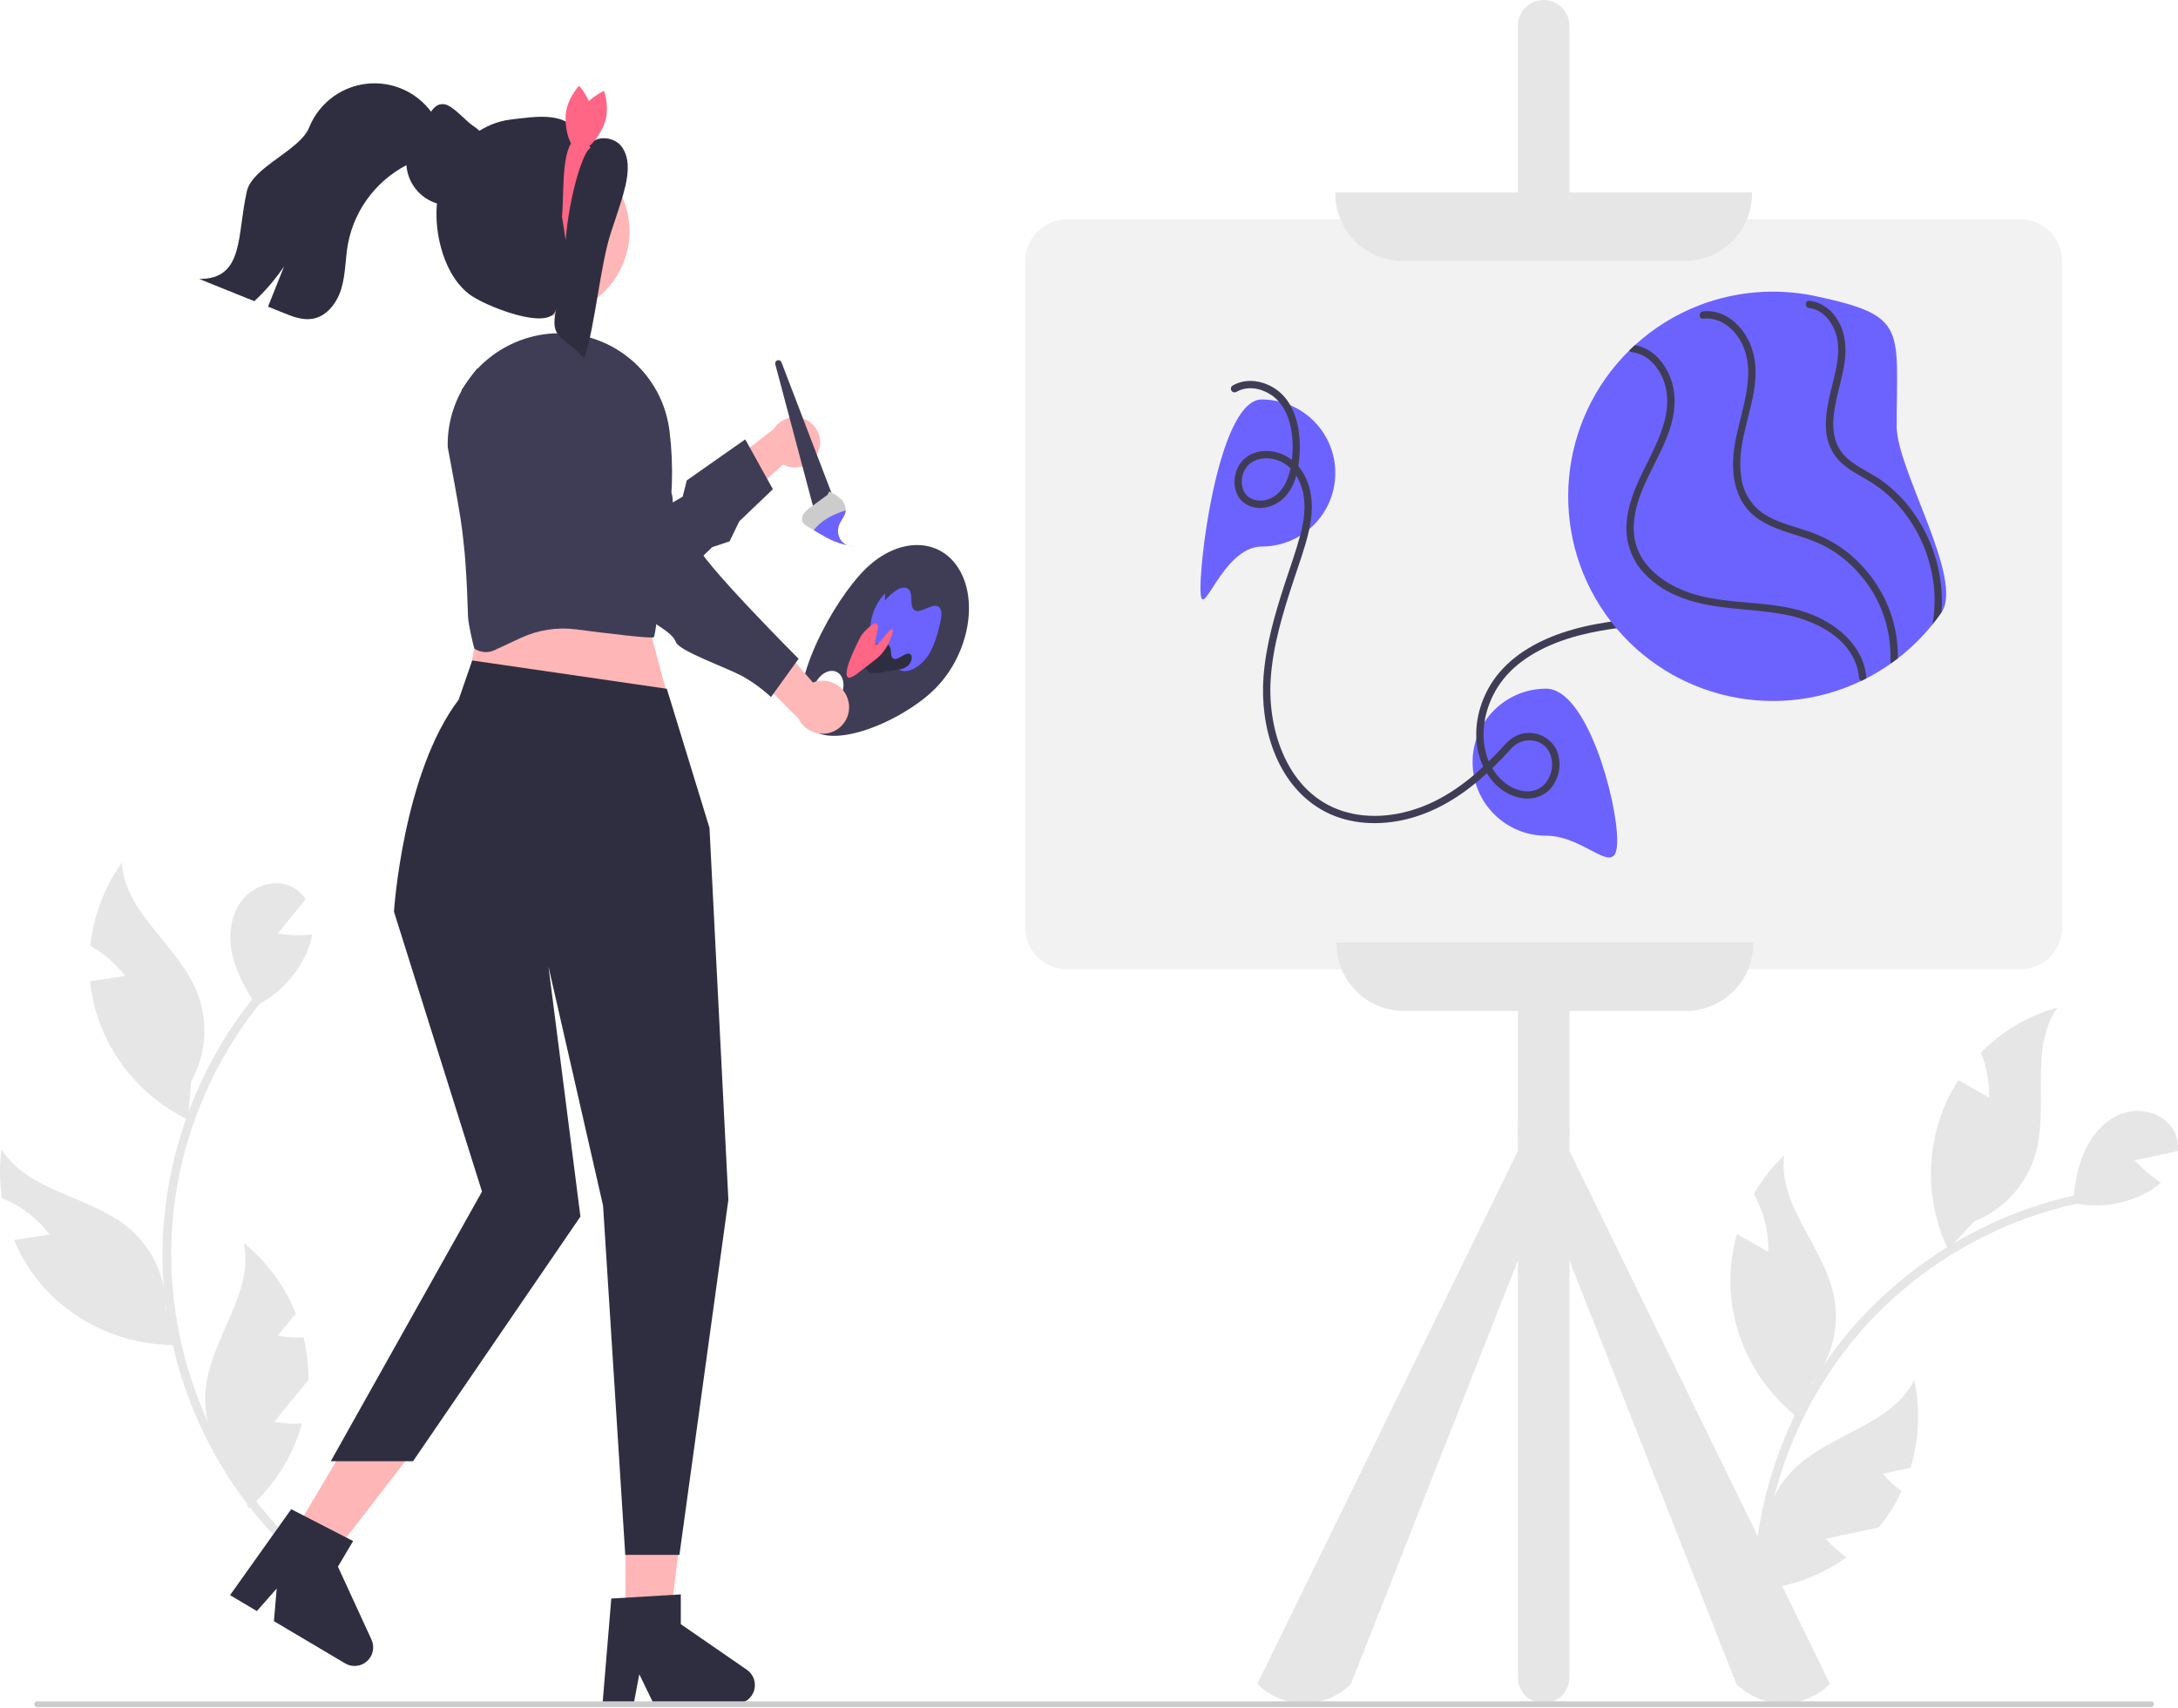
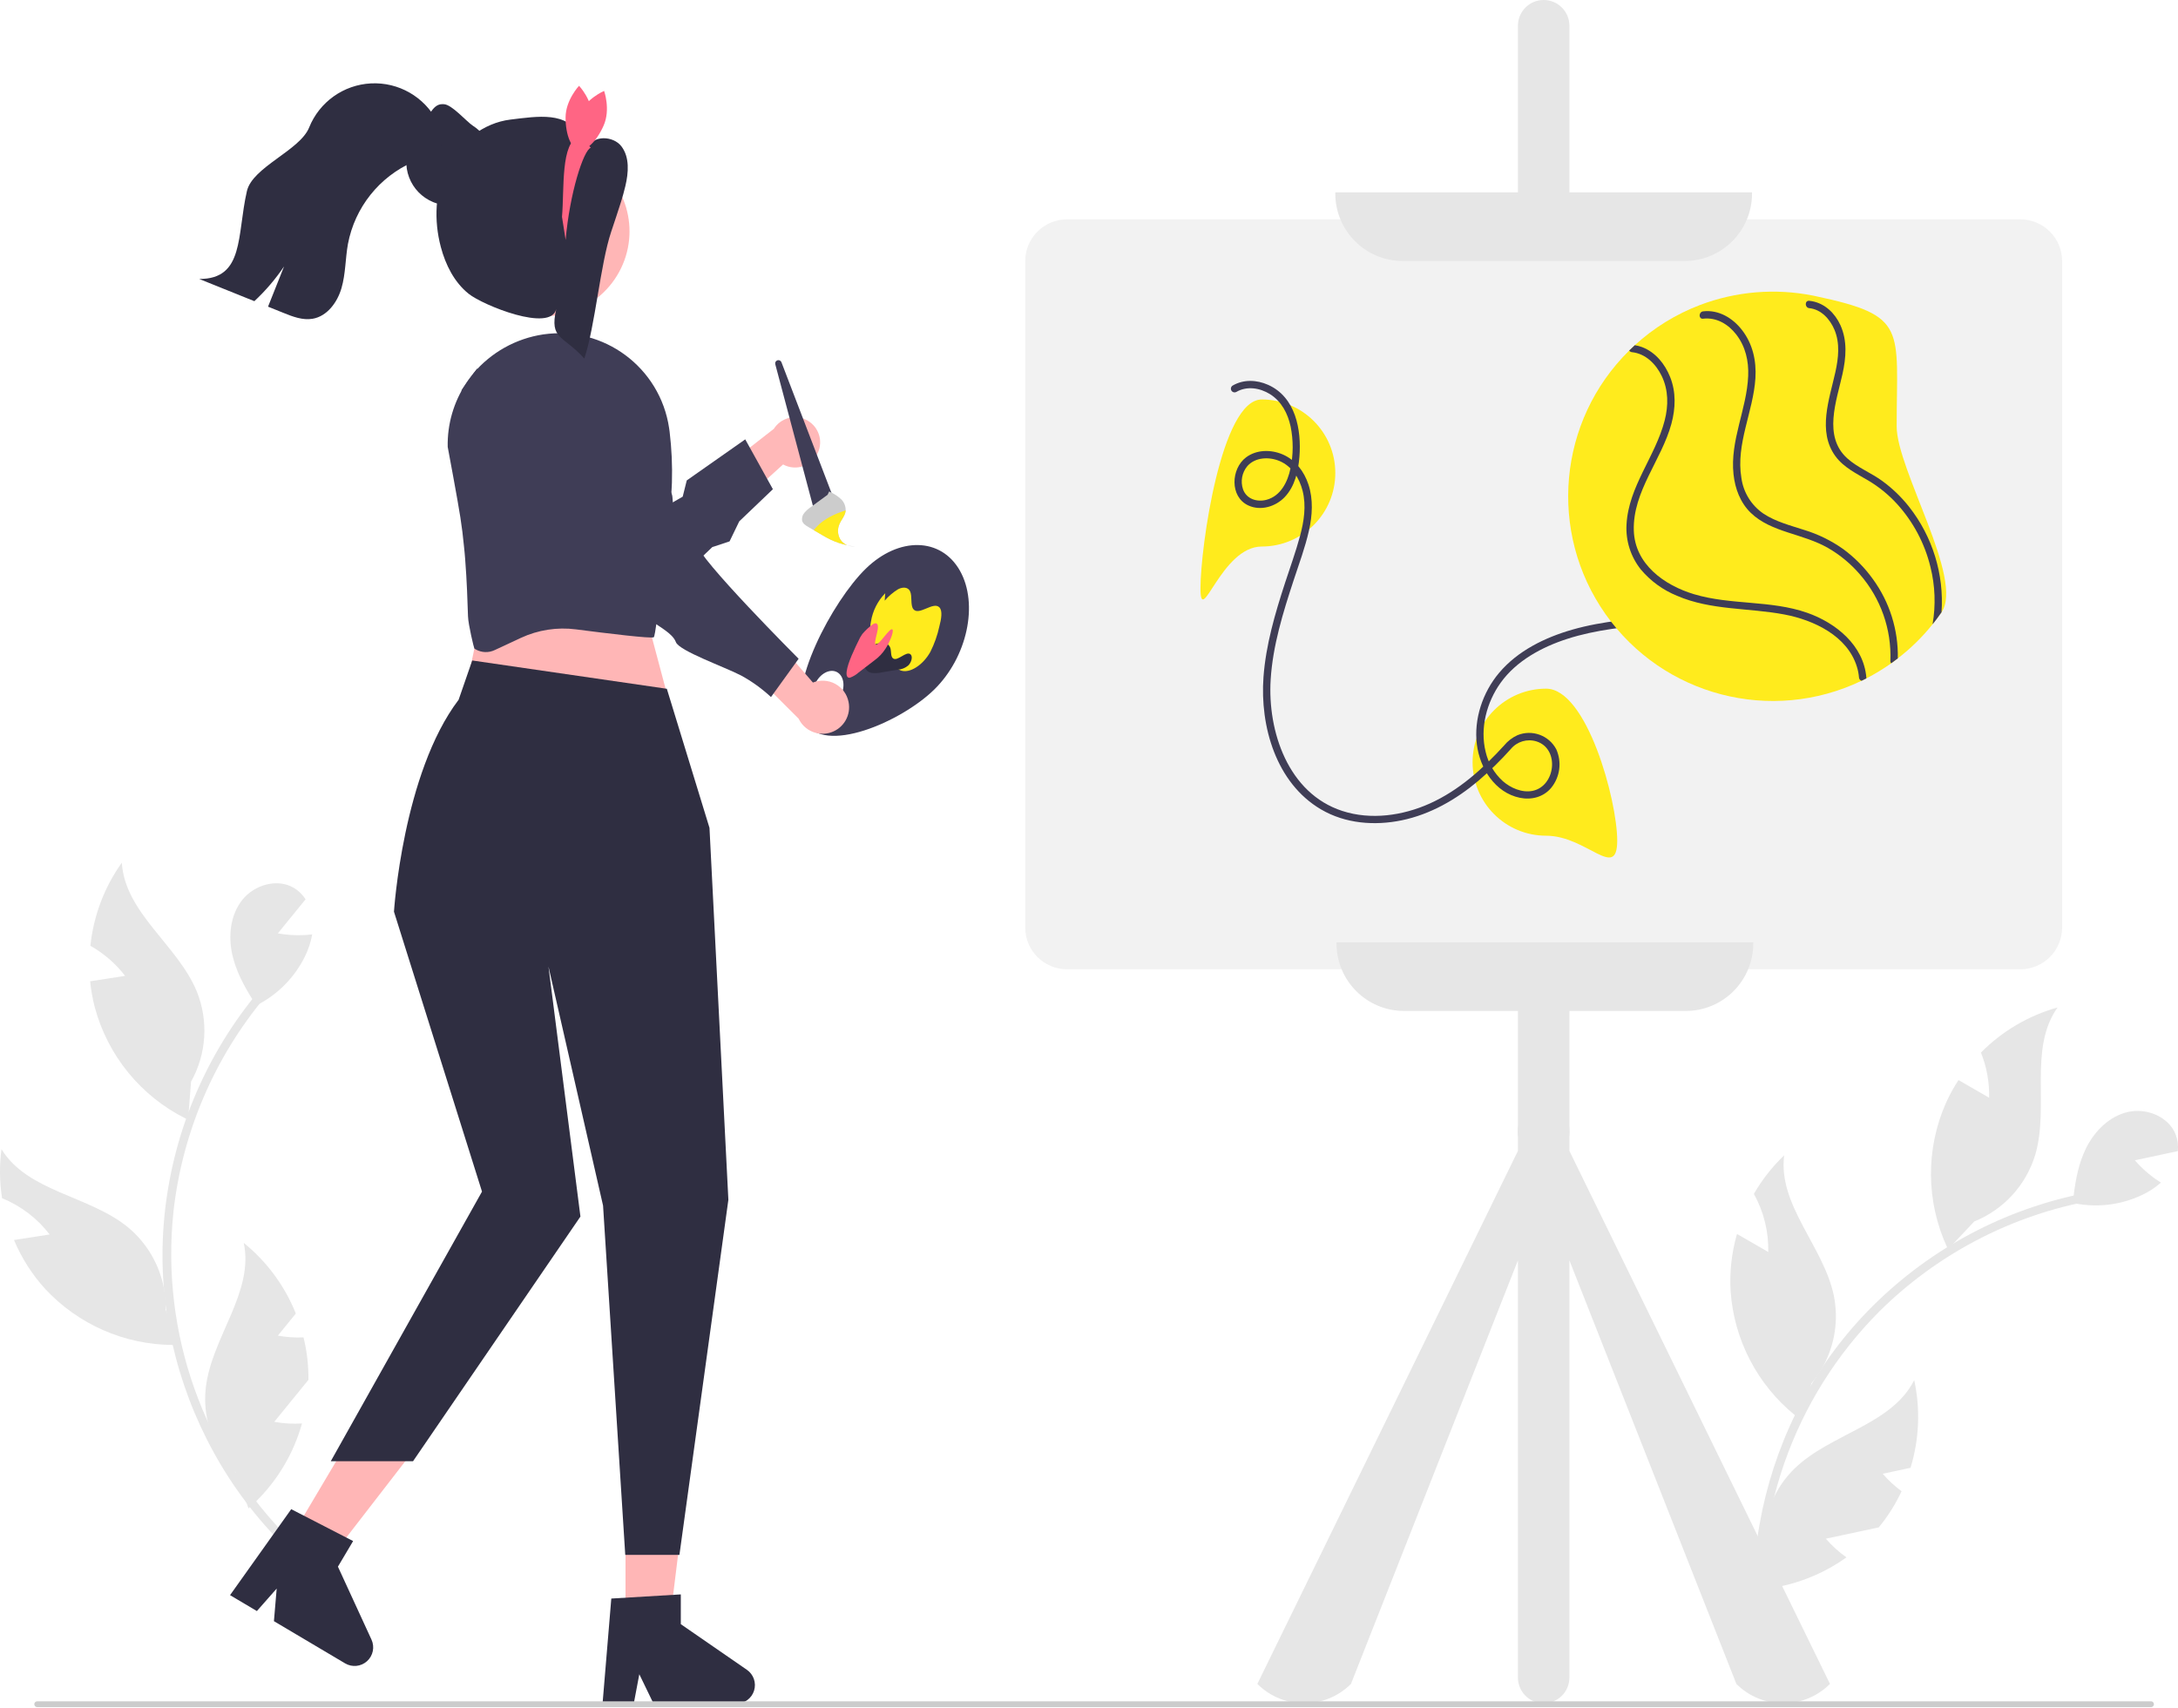
<svg xmlns="http://www.w3.org/2000/svg" data-name="Layer 1" width="888.48" height="696.572" viewBox="0 0 888.48 696.572">
  <path d="M536.79,383.148c13.527-13.196,18.25-34.945,10.55-48.576-7.7-13.632-24.907-13.984-38.434-.788s-32.537,48.883-24.837,62.515C491.769,409.93,523.263,396.345,536.79,383.148Zm-46.68,7.155c-2.881-1.384-3.666-5.735-1.752-9.718s5.801-6.088,8.682-4.704,3.666,5.735,1.752,9.718S492.991,391.688,490.11,390.303Z" transform="translate(-155.7598 -101.7139)" fill="#3f3d56" />
-   <path d="M520.075,373.107q-1.954-1.785-3.907-3.57a16.216,16.216,0,0,1-4.297-5.265,15.912,15.912,0,0,1-.819-8.958,21.5,21.5,0,0,1,5.822-11.543l-.209,3.031a23.117,23.117,0,0,1,5.455-4.663c1.929-.996,4.051-.926,4.89.846.96,2.028.046,5.666,1.347,7.293,2.25,2.814,8.115-3.264,10.588-.764,1.441,1.457.759,4.913.004,7.822a43.569,43.569,0,0,1-3.663,10.361c-3.011,5.421-8.51,9.005-12.229,7.542A10.151,10.151,0,0,1,520.075,373.107Z" transform="translate(-155.7598 -101.7139)" fill="#6c63ff" />
+   <path d="M520.075,373.107q-1.954-1.785-3.907-3.57a16.216,16.216,0,0,1-4.297-5.265,15.912,15.912,0,0,1-.819-8.958,21.5,21.5,0,0,1,5.822-11.543l-.209,3.031a23.117,23.117,0,0,1,5.455-4.663c1.929-.996,4.051-.926,4.89.846.96,2.028.046,5.666,1.347,7.293,2.25,2.814,8.115-3.264,10.588-.764,1.441,1.457.759,4.913.004,7.822a43.569,43.569,0,0,1-3.663,10.361c-3.011,5.421-8.51,9.005-12.229,7.542A10.151,10.151,0,0,1,520.075,373.107Z" transform="translate(-155.7598 -101.7139)" fill="#ffeb1d" />
  <path d="M508.54,373.835c-.685-2.323.722-5.344,2.057-7.889l.674-.699a12.508,12.508,0,0,1,4.44-1.279,3.18,3.18,0,0,1,3.277,2.236c.394,1.364.076,3.312,1.021,4.108,1.826,1.541,5.491-3.232,7.234-1.568.978.933.271,3.339-.987,4.522a7.478,7.478,0,0,1-4.201,1.707q-3.355.558-6.71,1.115a11.419,11.419,0,0,1-3.991.201A3.522,3.522,0,0,1,508.54,373.835Z" transform="translate(-155.7598 -101.7139)" fill="#2f2e41" />
  <path d="M501.161,375.564c.472-3.435,3.099-8.964,5.443-13.689l.913-1.439a23.377,23.377,0,0,1,4.481-4.114c1.275-.698,2.159-.183,1.839,2.099-.284,2.02-1.461,5.313-1.002,6.164.889,1.645,6.303-7.753,7.063-5.872.426,1.056-1.304,5.268-2.952,7.758a17.546,17.546,0,0,1-4.469,4.696q-3.197,2.449-6.394,4.898a10.837,10.837,0,0,1-3.59,2.167C501.507,378.407,500.875,377.648,501.161,375.564Z" transform="translate(-155.7598 -101.7139)" fill="#ff6584" />
  <path d="M501.9,388.05a10.761,10.761,0,0,0-14.523-7.834l-25.013-28.926-5.393,19.126L481.551,394.953a10.819,10.819,0,0,0,20.349-6.903Z" transform="translate(-155.7598 -101.7139)" fill="#ffb8b8" />
  <path d="M418.867,277.884l-6.633,11.237s17.499,8.669,17.839,15.512,1.592,5.108,4.196,6.987,5.69,6.745,5.788,12.095S481.542,370.515,481.542,370.515l-11.272,15.62a60.351,60.351,0,0,0-12.149-8.767c-6.701-3.516-25.296-10.039-26.647-13.654s-6.793-6.243-12-10,5.952-6.947-2.726-13.209-55.762-55.562-64.198-60.33-8.49-19.323-8.49-19.323l6.262-8.678Z" transform="translate(-155.7598 -101.7139)" fill="#3f3d56" />
  <path d="M795.974,571.322V565.833a27.149,27.149,0,0,0,0-4.873V112.214a10.5,10.5,0,1,0-21,0V560.96a27.149,27.149,0,0,0,0,4.873v5.489L668.678,788.806a27,27,0,0,0,38.184,0L774.974,615.991V786.214a10.5,10.5,0,1,0,21,0V615.991L864.087,788.806a27,27,0,0,0,38.184,0Z" transform="translate(-155.7598 -101.7139)" fill="#e6e6e6" />
  <path d="M271.883,732.652a166.619,166.619,0,0,1-28.919-38.276,169.947,169.947,0,0,1-16.936-44.658,163.248,163.248,0,0,1-3.502-48.315,169.172,169.172,0,0,1,35.044-90.588q1.858-2.383,3.805-4.694c1.447-1.723,3.906.758,2.469,2.469a165.277,165.277,0,0,0-37.301,87.281,164.357,164.357,0,0,0,47.808,134.313c1.603,1.58-.867,4.049-2.469,2.469Z" transform="translate(-155.7598 -101.7139)" fill="#e6e6e6" />
  <path d="M256.163,513.78a42.311,42.311,0,0,0,4.147-1.809c.068.105.135.212.203.317Z" transform="translate(-155.7598 -101.7139)" fill="#e6e6e6" />
  <path d="M283.121,482.98a33.678,33.678,0,0,1-3.063,9.203,44.126,44.126,0,0,1-18.392,19.081c-.44.235-.894.484-1.348.704-.542-.85-1.099-1.7-1.627-2.55-3.561-5.701-6.727-11.695-8.178-18.231-1.7-7.635-.777-16.209,4.118-22.32,4.88-6.111,14.201-8.852,20.957-4.895a14.749,14.749,0,0,1,4.836,4.675c-.674.835-1.348,1.656-2.022,2.491a2.546,2.546,0,0,1-.191.22c-.586.733-1.187,1.451-1.773,2.184-2.447,3.004-4.88,6.023-7.328,9.013a46.36,46.36,0,0,0,10.464.718c.278-.015.572-.029.85-.044C281.318,483.171,282.227,483.098,283.121,482.98Z" transform="translate(-155.7598 -101.7139)" fill="#e6e6e6" />
  <path d="M233.689,543.081l-.938,12.222-.249,3.312c-.264-.132-.542-.264-.806-.396a71.521,71.521,0,0,1-37.327-45.709,69.482,69.482,0,0,1-1.832-10.391c4.748-.733,9.511-1.48,14.259-2.213a46.807,46.807,0,0,0-14.157-12.266A70.742,70.742,0,0,1,205.463,453.714c1.231,20.488,22.686,33.516,30.541,52.465A42.62,42.62,0,0,1,233.689,543.081Z" transform="translate(-155.7598 -101.7139)" fill="#e6e6e6" />
  <path d="M229.615,650.43c-1.143.059-2.286.088-3.415.073A71.616,71.616,0,0,1,174.262,627.715a69.557,69.557,0,0,1-12.794-20.034c.103-.015.191-.029.293-.044,4.748-.733,9.511-1.48,14.259-2.213a46.625,46.625,0,0,0-19.418-14.802,69.846,69.846,0,0,1-.234-20.004c10.728,17.484,35.803,18.891,51.645,31.904a42.716,42.716,0,0,1,14.582,24.665,40.182,40.182,0,0,1,.747,7.24c.015.586.015,1.158,0,1.729l.352.791Z" transform="translate(-155.7598 -101.7139)" fill="#e6e6e6" />
  <path d="M276.746,670.669c-3.034,3.722-6.067,7.474-9.101,11.197a46.458,46.458,0,0,0,11.314.674,71.627,71.627,0,0,1-18.715,31.758c-.835.821-1.7,1.627-2.579,2.389-.176.161-.366.322-.542.484l-.791-2.242-.015-.015-4.484-12.413a42.412,42.412,0,0,1-11.358-20.825v-.029a40.909,40.909,0,0,1-.718-14.069c2.506-20.356,19.711-38.66,15.432-58.723a71.035,71.035,0,0,1,21.25,28.827c-2.447,3.004-4.88,6.023-7.328,9.013a46.36,46.36,0,0,0,10.464.718,68.526,68.526,0,0,1,1.993,15.153c.015.733.015,1.451,0,2.184-1.539,1.905-3.092,3.796-4.631,5.701A2.548,2.548,0,0,1,276.746,670.669Z" transform="translate(-155.7598 -101.7139)" fill="#e6e6e6" />
  <path d="M872.066,771.79a166.619,166.619,0,0,1,1.451-47.951,169.946,169.946,0,0,1,14.788-45.415,163.247,163.247,0,0,1,27.548-39.846,169.172,169.172,0,0,1,84.078-48.633q2.941-.693,5.907-1.274c2.207-.436,2.569,3.039.377,3.471a165.277,165.277,0,0,0-83.764,44.642A164.357,164.357,0,0,0,875.537,771.413c.259,2.236-3.213,2.612-3.471.377Z" transform="translate(-155.7598 -101.7139)" fill="#e6e6e6" />
  <path d="M996.977,591.375a42.31,42.31,0,0,0,4.365,1.189c-.013.125-.028.25-.04.374Z" transform="translate(-155.7598 -101.7139)" fill="#e6e6e6" />
  <path d="M1037.285,584.266a33.678,33.678,0,0,1-8.154,5.253,44.126,44.126,0,0,1-26.29,3.344c-.49-.093-1-.183-1.492-.297.11-1.002.209-2.014.33-3.007.797-6.674,2.087-13.329,5.052-19.332,3.46-7.015,9.552-13.118,17.196-14.813,7.633-1.704,16.614,2.001,19.399,9.319a14.749,14.749,0,0,1,.839,6.674c-1.049.228-2.088.446-3.137.674a2.547,2.547,0,0,1-.286.052c-.916.204-1.834.387-2.75.59-3.79.808-7.578,1.636-11.358,2.432a46.361,46.361,0,0,0,7.704,7.117c.226.163.464.335.69.498C1035.761,583.285,1036.515,583.797,1037.285,584.266Z" transform="translate(-155.7598 -101.7139)" fill="#e6e6e6" />
  <path d="M961.1,600.125l-8.39,8.937-2.27,2.425c-.123-.268-.257-.545-.38-.813a71.521,71.521,0,0,1-.444-59.012,69.482,69.482,0,0,1,5.084-9.245c4.159,2.405,8.34,4.807,12.499,7.211a46.807,46.807,0,0,0-3.345-18.431,70.742,70.742,0,0,1,31.254-18.403c-11.88,16.737-3.325,40.336-9.078,60.025A42.62,42.62,0,0,1,961.1,600.125Z" transform="translate(-155.7598 -101.7139)" fill="#e6e6e6" />
  <path d="M890.653,681.227c-.927-.671-1.837-1.364-2.707-2.083A71.616,71.616,0,0,1,861.753,628.837a69.557,69.557,0,0,1,2.584-23.63c.089.053.167.097.256.149,4.159,2.405,8.34,4.807,12.499,7.211a46.625,46.625,0,0,0-5.857-23.703,69.846,69.846,0,0,1,12.353-15.736c-2.597,20.347,16.062,37.157,20.253,57.227a42.716,42.716,0,0,1-4.093,28.359,40.183,40.183,0,0,1-3.954,6.11c-.356.466-.714.911-1.084,1.348l-.222.837Z" transform="translate(-155.7598 -101.7139)" fill="#e6e6e6" />
  <path d="M914.699,726.534c-4.697 1-9.412,2.022-14.109,3.022a46.458,46.458,0,0,0,8.394,7.615,71.627,71.627,0,0,1-34.486,13.021c-1.165.116-2.344.202-3.507.245-.238.015-.488.022-.726.037l.788-2.243-.002-.021,4.284-12.484a42.412,42.412,0,0,1,4.199-23.346l.018-.023a40.909,40.909,0,0,1,8.257-11.414c14.709-14.293,39.588-17.775,48.826-36.092a71.035,71.035,0,0,1-1.505,35.781c-3.79.807-7.578,1.636-11.358,2.432a46.36,46.36,0,0,0,7.704,7.117,68.526,68.526,0,0,1-7.943,13.058c-.448.58-.898,1.14-1.368,1.702-2.393.52-4.788,1.02-7.181,1.54A2.549,2.549,0,0,1,914.699,726.534Z" transform="translate(-155.7598 -101.7139)" fill="#e6e6e6" />
  <path d="M979.923,497.214H591.025a17.07,17.07,0,0,1-17.051-17.051v-271.898a17.07,17.07,0,0,1,17.051-17.051H979.923a17.07,17.07,0,0,1,17.051,17.051v271.898A17.071,17.071,0,0,1,979.923,497.214Z" transform="translate(-155.7598 -101.7139)" fill="#f2f2f2" />
  <path d="M842.974,208.214h-115a27.531,27.531,0,0,1-27.5-27.5v-.5h170v.5A27.531,27.531,0,0,1,842.974,208.214Z" transform="translate(-155.7598 -101.7139)" fill="#e6e6e6" />
  <path d="M843.474,514.214h-115a27.531,27.531,0,0,1-27.5-27.5v-.5h170v.5A27.531,27.531,0,0,1,843.474,514.214Z" transform="translate(-155.7598 -101.7139)" fill="#e6e6e6" />
-   <path d="M815.474,444.714c0,16.569-12.431-2-29-2a30,30,0,0,1,0-60C803.043,382.714,815.474,428.145,815.474,444.714Z" transform="translate(-155.7598 -101.7139)" fill="#6c63ff" />
-   <path d="M700.474,294.714a30,30,0,0,1-30,30c-16.569,0-25,33.569-25,17s8.431-77,25-77A30,30,0,0,1,700.474,294.714Z" transform="translate(-155.7598 -101.7139)" fill="#6c63ff" />
+   <path d="M815.474,444.714c0,16.569-12.431-2-29-2a30,30,0,0,1,0-60C803.043,382.714,815.474,428.145,815.474,444.714Z" transform="translate(-155.7598 -101.7139)" fill="#ffeb1d" />
+   <path d="M700.474,294.714a30,30,0,0,1-30,30c-16.569,0-25,33.569-25,17s8.431-77,25-77A30,30,0,0,1,700.474,294.714Z" transform="translate(-155.7598 -101.7139)" fill="#ffeb1d" />
  <path d="M660.093,261.639c4.33-2.526,9.632-1.657,13.745.902,4.678,2.91,7.267,7.923,8.407,13.185a42.492,42.492,0,0,1-.057,17.128c-1.116,5.445-3.973,11.23-9.769,12.793-3.863,1.042-8.18-.301-9.589-4.287a9.836,9.836,0,0,1,1.785-9.481c3.252-3.659,8.921-3.848,13.178-2.022,5.007,2.148,8.059,6.995,9.345,12.125,1.529,6.099.566,12.426-1.043,18.404-1.749,6.498-4.064,12.851-6.147,19.247-4.061,12.473-7.798,25.183-8.77,38.328-1.484,20.081,5.127,43.251,23.48,54.022,9.907,5.814,21.83,6.741,32.921,4.445,11.696-2.421,22.143-8.463,31.214-16.086A137.506,137.506,0,0,0,772.071,407.34a9.82,9.82,0,0,1,10.487-3.102c9.542,3.032,7.784,18.308-1.657,20.182-4.29.851-8.94-1.212-12.115-3.999a23.284,23.284,0,0,1-6.975-11.906c-2.401-9.633.403-20.237,6.1-28.195,6.436-8.991,16.854-14.589,27.163-17.918,11.737-3.791,24.029-4.908,36.235-6.144,12.491-1.265,25.114-2.741,36.908-7.285a92.343,92.343,0,0,0,26.088-15.482,96.454,96.454,0,0,0,31.733-50.736,88.352,88.352,0,0,0,2.226-14.605c.132-1.927-2.869-1.919-3,0-1.469,21.457-11.411,41.867-26.449,57.103a91.476,91.476,0,0,1-25.943,18.489c-11.641,5.501-24.297,7.662-37.004,9.04-12.978,1.407-26.12,2.237-38.728,5.854-11.146,3.197-22.261,8.619-29.854,17.635-6.695,7.949-10.364,18.855-9.057,29.244,1.216,9.666,7.379,19.618,17.505,21.719,4.752.986,9.67-.269,12.84-4.087a15.13,15.13,0,0,0,2.044-15.703,12.551,12.551,0,0,0-15.856-5.738,15.275,15.275,0,0,0-5.44,4.203c-8.655,9.491-18.481,18.349-30.307,23.668-11.031,4.962-24.023,6.827-35.689,3.031-22.085-7.186-30.545-32.437-29.214-53.655.871-13.886,5.043-27.298,9.356-40.438,2.202-6.71,4.71-13.401,6.257-20.302,1.385-6.178,1.808-12.724-.209-18.817-1.761-5.318-5.308-10.053-10.559-12.282-4.771-2.024-10.617-1.977-14.882,1.216-6.166,4.616-6.731,16.061.885,19.613,5.053,2.357,11.141.522,14.868-3.392,4.179-4.389,5.539-10.574,6.009-16.428.889-11.061-1.55-24.403-12.801-29.395-4.635-2.056-9.986-2.288-14.455.319a1.501,1.501,0,0,0,1.514,2.59Z" transform="translate(-155.7598 -101.7139)" fill="#3f3d56" />
-   <path d="M929.474,275.714c0,17.57,27.58,62.37,18.3,75.82q-1.725,2.52-3.65,4.9a82.599,82.599,0,0,1-14.18,13.91c-.89.7-1.79,1.37-2.7,2.02a84.194,84.194,0,0,1-10.15,6.17c-.64.32-1.29.64-1.94.96a83.506,83.506,0,0,1-94.78-134.75c.74-.74,1.5-1.46,2.28-2.17a83.165,83.165,0,0,1,26.55-16.39c.01,0,.01-.01.02-.01a83.831,83.831,0,0,1,46.11-3.85h.02c.34.07.68.14,1.02.22C934.144,230.534,929.474,235.564,929.474,275.714Z" transform="translate(-155.7598 -101.7139)" fill="#6c63ff" />
+   <path d="M929.474,275.714c0,17.57,27.58,62.37,18.3,75.82q-1.725,2.52-3.65,4.9a82.599,82.599,0,0,1-14.18,13.91c-.89.7-1.79,1.37-2.7,2.02a84.194,84.194,0,0,1-10.15,6.17c-.64.32-1.29.64-1.94.96a83.506,83.506,0,0,1-94.78-134.75c.74-.74,1.5-1.46,2.28-2.17a83.165,83.165,0,0,1,26.55-16.39c.01,0,.01-.01.02-.01a83.831,83.831,0,0,1,46.11-3.85h.02c.34.07.68.14,1.02.22C934.144,230.534,929.474,235.564,929.474,275.714Z" transform="translate(-155.7598 -101.7139)" fill="#ffeb1d" />
  <path d="M917.104,378.154a1.58,1.58,0,0,1-.01.38c-.64.32-1.29.64-1.94.96a1.5,1.5,0,0,1-1.05-1.34,20.496,20.496,0,0,0-.87-4.45c-3.9-12.56-17.58-18.98-29.52-21.25-14.61-2.79-29.98-1.63-43.88-7.66a37.888,37.888,0,0,1-14.71-10.7,26.922,26.922,0,0,1-5.85-18.35c.82-15.59,11.81-27.79,15.57-42.5,1.55-6.06,1.55-12.38-1.21-18.1-2.34-4.86-6.54-9.13-12.14-9.73a1.453,1.453,0,0,1-1.12-.67c.74-.74,1.5-1.46,2.28-2.17a14.579,14.579,0,0,1,2.97.77c5.48,2.1,9.29,6.85,11.43,12.18,2.47,6.17,2.24,12.81.52,19.14-4.01,14.76-15.79,27.57-15.33,43.48.4,13.79,12.44,22.39,24.58,26.03,15.02,4.5,31.29,2.37,46.15,7.58C904.664,355.854,916.014,365.024,917.104,378.154Z" transform="translate(-155.7598 -101.7139)" fill="#3f3d56" />
  <path d="M929.944,370.344c-.89.7-1.79,1.37-2.7,2.02a1.248,1.248,0,0,1-.33-.98,50.765,50.765,0,0,0-12.47-35.33,50.158,50.158,0,0,0-12.96-10.74c-5.12-2.93-10.74-4.5-16.31-6.32-5.48-1.79-11.05-3.96-15.24-8.05-4.27-4.17-6.37-9.82-7.01-15.66-1.51-13.84,5.42-26.56,5.98-40.19.25-6.08-1.09-11.99-4.86-16.88-3.26-4.22-8.07-7.1-13.52-6.46-1.8.22-1.89-2.42-.33-2.93a1.602,1.602,0,0,1,.33-.07c6.34-.74,12.09,2.74,15.86,7.62,4.39,5.67,5.91,12.58,5.47,19.65-.86,13.68-8.06,26.83-5.72,40.73a21.073,21.073,0,0,0,9.03,14.56c5.02,3.31,10.95,4.8,16.61,6.64a55.6,55.6,0,0,1,15.81,7.74,54.893,54.893,0,0,1,12.26,12.41A53.18,53.18,0,0,1,929.944,370.344Z" transform="translate(-155.7598 -101.7139)" fill="#3f3d56" />
  <path d="M947.774,351.534q-1.725,2.52-3.65,4.9a56.746,56.746,0,0,0-.87-23.38,58.902,58.902,0,0,0-13.74-25.83,51.602,51.602,0,0,0-11.44-9.33c-4.85-2.9-10.15-5.35-13.58-10.03-7.44-10.16-2.42-23.42-.02-34.34,1.26-5.7,1.94-11.77-.39-17.29-1.81-4.28-5.39-8.29-10.25-8.78-1.91-.19-1.92-3.2,0-3q.54.06,1.08.15c5.31.96,9.4,4.92,11.62,9.8,2.88,6.37,2.31,13.25.84,19.92-2.42,10.97-8.03,25.5,2,34.46,4.23,3.78,9.72,5.87,14.28,9.22a55.759,55.759,0,0,1,10.88,10.49A62.586,62.586,0,0,1,947.774,351.534Z" transform="translate(-155.7598 -101.7139)" fill="#3f3d56" />
  <polygon points="255.165 664.416 272.911 664.416 281.355 595.969 255.165 595.969 255.165 664.416" fill="#ffb6b6" />
  <path d="M401.559,796.877h12.726l2.271-12.015,5.818,12.015h33.752a7.587,7.587,0,0,0,4.311-13.831L433.484,764.431V752.284l-28.351,1.692Z" transform="translate(-155.7598 -101.7139)" fill="#2f2e41" />
  <polygon points="117.583 629.208 132.847 638.259 175.024 583.694 152.498 570.335 117.583 629.208" fill="#ffb6b6" />
  <path d="M249.603,752.59l10.946,6.491,8.082-9.176-1.125,13.302,29.031,17.217a7.587,7.587,0,0,0,10.763-9.697L293.613,740.967l6.196-10.448-25.248-13.006Z" transform="translate(-155.7598 -101.7139)" fill="#2f2e41" />
  <polygon points="257.085 226.77 271.709 281.744 189.786 282.822 200.565 230.003 257.085 226.77" fill="#ffb6b6" />
  <path d="M427.784,382.763l17.399,56.748,7.704,151.757L432.92,736.165h-22.098l-9.054-142.534-22.268-97.528,13.037,102.004-68.289,99.842H290.692l61.693-110.022L316.474,473.714s3.601-56.481,26.377-86.483l5.544-16.016Z" transform="translate(-155.7598 -101.7139)" fill="#2f2e41" />
  <path d="M428.918,277.853c-.047-.494-.118-1.012-.212-1.506a45.345,45.345,0,0,0-51.354-38.18,46.295,46.295,0,0,0-28.559,15.973v.024c-.376.447-.729.917-1.082,1.388-.635.8-1.223,1.647-1.788,2.494a45.382,45.382,0,0,0-7.528,26.018s4.282,22.795,5.175,28.841c.612,3.905,1.082,7.74,1.435,11.48.212,1.882.376,3.74.518,5.552V329.96c.706,8.963.941,17.008,1.153,23.242.094,3.388,2.447,13.009,2.588,13.127.145.11.302.216.469.317a8.403,8.403,0,0,0,7.909.291l10.582-4.937h0a40.917,40.917,0,0,1,22.523-3.479c12.577,1.631,30.897,3.87,31.727,3.193.988-.847,5.761-43.563,7.008-56.996.165-1.929.306-3.929.376-6.069v-.024A138.707,138.707,0,0,0,428.918,277.853Z" transform="translate(-155.7598 -101.7139)" fill="#3f3d56" />
  <path d="M489.769,285.533A10.196,10.196,0,0,1,475.209,291.228l-26.856,24.322-2.868-18.609,25.943-20.244a10.251,10.251,0,0,1,18.342,8.836Z" transform="translate(-155.7598 -101.7139)" fill="#ffb8b8" />
  <path d="M389.813,238.367s26.43,4.936,11.388,56.242l5.808,25.431,27.251-15.675,1.651-6.626L459.77,280.99l11.281,20.337-13.717,13.107-3.962,8.182-7.037,2.327L424.538,345.772l-9.14,5.586s-11.621,7.201-21.959,3.3a28.137,28.137,0,0,1-7.647-4.327c-4.512-3.598-8.516-9.097-11.023-17.411-9.301-30.845-12.793-52.414-12.793-52.414Z" transform="translate(-155.7598 -101.7139)" fill="#3f3d56" />
  <path d="M488.022,310.527l-16.001-60.194a1.326,1.326,0,0,1,2.52-.815L496.077,305.777Z" transform="translate(-155.7598 -101.7139)" fill="#3f3d56" />
  <path d="M501.343,324.174a30.252,30.252,0,0,1-6.753-2.265c-1.094-.522-2.152-1.111-3.186-1.719-.368-.205-.735-.425-1.095-.636-.861-.503-1.722-1.006-2.59-1.517-.735-.425-1.476-.857-2.203-1.288-1.075-.627-2.231-1.355-2.542-2.564a3.919,3.919,0,0,1,.92-3.226,13.194,13.194,0,0,1,2.705-2.398q3.387-2.489,6.781-4.969l.605-1.326a17.109,17.109,0,0,1,4.987,3.225,6.104,6.104,0,0,1,1.752,4.46,5.141,5.141,0,0,1-.178,1.076c-.437,1.537-1.581,2.846-2.26,4.32a8.338,8.338,0,0,0-.356.949,6.777,6.777,0,0,0,.748,5.72A6.26,6.26,0,0,0,501.343,324.174Z" transform="translate(-155.7598 -101.7139)" fill="#ccc" />
  <path d="M504.689,324.73a7.187,7.187,0,0,1-3.346-.556A33.745,33.745,0,0,0,504.689,324.73Z" transform="translate(-155.7598 -101.7139)" fill="#e6e6e6" />
-   <path d="M501.343,324.174a30.252,30.252,0,0,1-6.753-2.265c-1.094-.522-2.152-1.111-3.186-1.719-.368-.205-.735-.425-1.095-.636-.861-.503-1.722-1.006-2.59-1.517a14.576,14.576,0,0,1,.972-1.171c3.205-3.488,7.583-5.455,12.032-6.916a5.141,5.141,0,0,1-.178,1.076c-.437,1.537-1.581,2.846-2.26,4.32a8.338,8.338,0,0,0-.356.949,6.777,6.777,0,0,0,.748,5.72A6.26,6.26,0,0,0,501.343,324.174Z" transform="translate(-155.7598 -101.7139)" fill="#6c63ff" />
+   <path d="M501.343,324.174a30.252,30.252,0,0,1-6.753-2.265c-1.094-.522-2.152-1.111-3.186-1.719-.368-.205-.735-.425-1.095-.636-.861-.503-1.722-1.006-2.59-1.517a14.576,14.576,0,0,1,.972-1.171c3.205-3.488,7.583-5.455,12.032-6.916a5.141,5.141,0,0,1-.178,1.076c-.437,1.537-1.581,2.846-2.26,4.32a8.338,8.338,0,0,0-.356.949,6.777,6.777,0,0,0,.748,5.72A6.26,6.26,0,0,0,501.343,324.174Z" transform="translate(-155.7598 -101.7139)" fill="#ffeb1d" />
  <path d="M1034.422,797.096a1.186,1.186,0,0,1-1.19,1.19h-862.29a1.19,1.19,0,1,1,0-2.38h862.29A1.187,1.187,0,0,1,1034.422,797.096Z" transform="translate(-155.7598 -101.7139)" fill="#ccc" />
  <circle cx="377.917" cy="196.09" r="34.639" transform="translate(-131.174 331.9247) rotate(-61.33682)" fill="#ffb6b6" />
  <path d="M356.791,167.828v.024a17.412,17.412,0,0,1-.572,4.466c-.061.256-.134.523-.219.779v.012A17.664,17.664,0,0,1,345.11,184.449c-.377.146-.767.268-1.156.377a15.782,15.782,0,0,1-2.507.511,15.995,15.995,0,0,1-2.3.158,17.512,17.512,0,0,1-1.801-.085,17.039,17.039,0,0,1-4.101-.937,5.153,5.153,0,0,1-.608-.219,2.967,2.967,0,0,1-.292-.122,17.661,17.661,0,0,1-9.114-23.91l.012-.012a17.307,17.307,0,0,1,3.468-4.867c3.188-3.176,4.593-11.135,9.436-11.135a6.621,6.621,0,0,1,.694.024c3.249.11,9.254,7.12,11.81,8.774a17.223,17.223,0,0,1,4.843,4.587,17.44,17.44,0,0,1,2.847,6.279A17.669,17.669,0,0,1,356.791,167.828Z" transform="translate(-155.7598 -101.7139)" fill="#2f2e41" />
  <path d="M335.234,161.684c-2.74,3.19-7.03,4.43-10.9,6.09a45.855,45.855,0,0,0-26.64,33.5c-1.07,5.97-.93,12.15-2.62,17.97-1.68,5.82-5.84,11.53-11.81,12.54-4.04.69-8.09-.87-11.89-2.41q-3.135-1.26-6.27-2.53,3.27-8.205,6.53-16.41a83.161,83.161,0,0,1-12.11,14.17q-11.235-4.53-22.49-9.06c18.46.07,15.31-17.85,19.44-35.83,2.27-9.88,21.6-16.57,25.39-25.97a28.756,28.756,0,0,1,52.16-2.62C337.814,152.634,337.924,158.534,335.234,161.684Z" transform="translate(-155.7598 -101.7139)" fill="#2f2e41" />
  <path d="M409.27,161.438c-3.38-4.451-11.894-4.624-13.602.697l-3.59-4.869c-4.658-10.178-16.949-8.107-28.062-6.765-11.113,1.343-20.905,9.174-25.877,19.203-4.971,10.029-5.422,21.94-2.559,32.761,1.926,7.281,5.464,14.385,11.333,19.105s33.458,15.882,35.755,6.271c-2.871,12.539,2.905,10.577,11.455,20.188,4.428-13.303,6.505-38.368,10.933-51.671q1-3.004,2-6.007c1.405-4.221,2.812-8.449,3.828-12.78C412.159,172.128,412.65,165.889,409.27,161.438Z" transform="translate(-155.7598 -101.7139)" fill="#2f2e41" />
  <path d="M386.501,199.626l-1.481-9.426c1.006-11.723-.636-30.371,7.057-32.934l4.705,4.705C393.807,162.963,388.146,180.494,386.501,199.626Z" transform="translate(-155.7598 -101.7139)" fill="#ff6584" />
  <path d="M397.474,149.714c0,7.18-2.462,13-5.5,13s-5.5-5.82-5.5-13,5.5-13,5.5-13S397.474,142.534,397.474,149.714Z" transform="translate(-155.7598 -101.7139)" fill="#ff6584" />
  <path d="M402.01,152.924c-2.885,6.575-7.479,10.915-10.26,9.694s-2.698-7.54.187-14.114,10.26-9.694,10.26-9.694S404.895,146.349,402.01,152.924Z" transform="translate(-155.7598 -101.7139)" fill="#ff6584" />
</svg>
